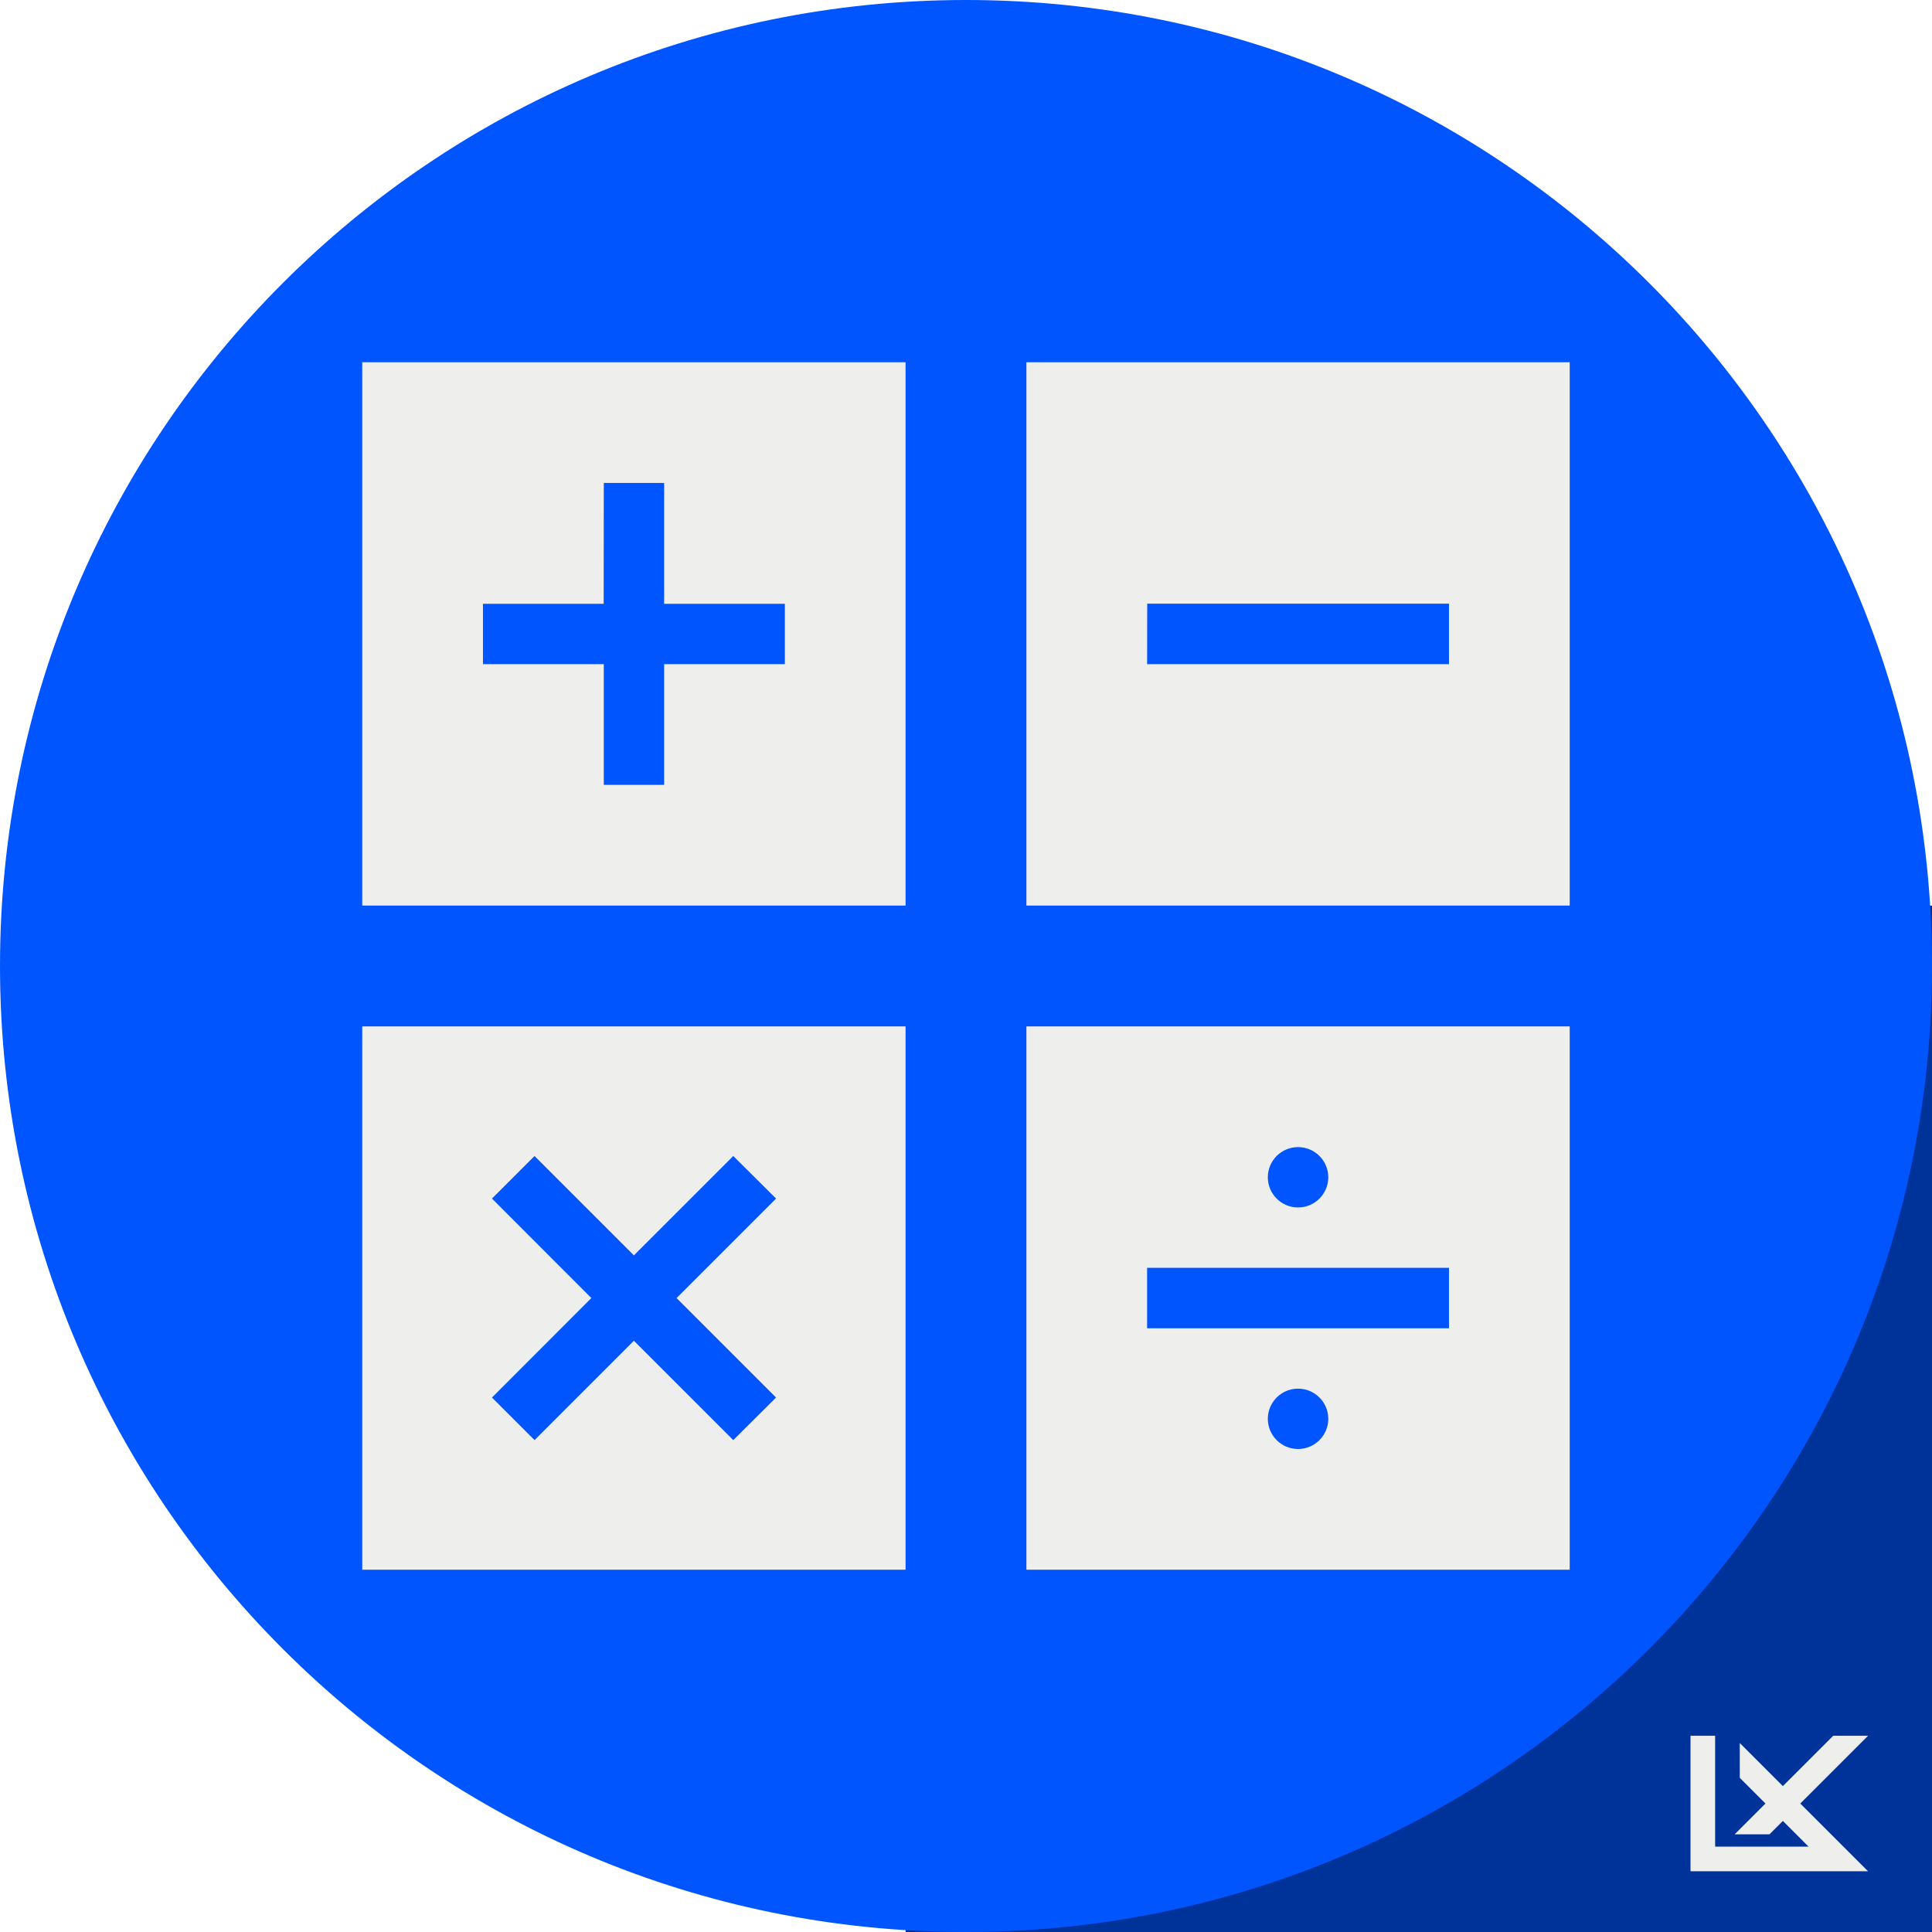
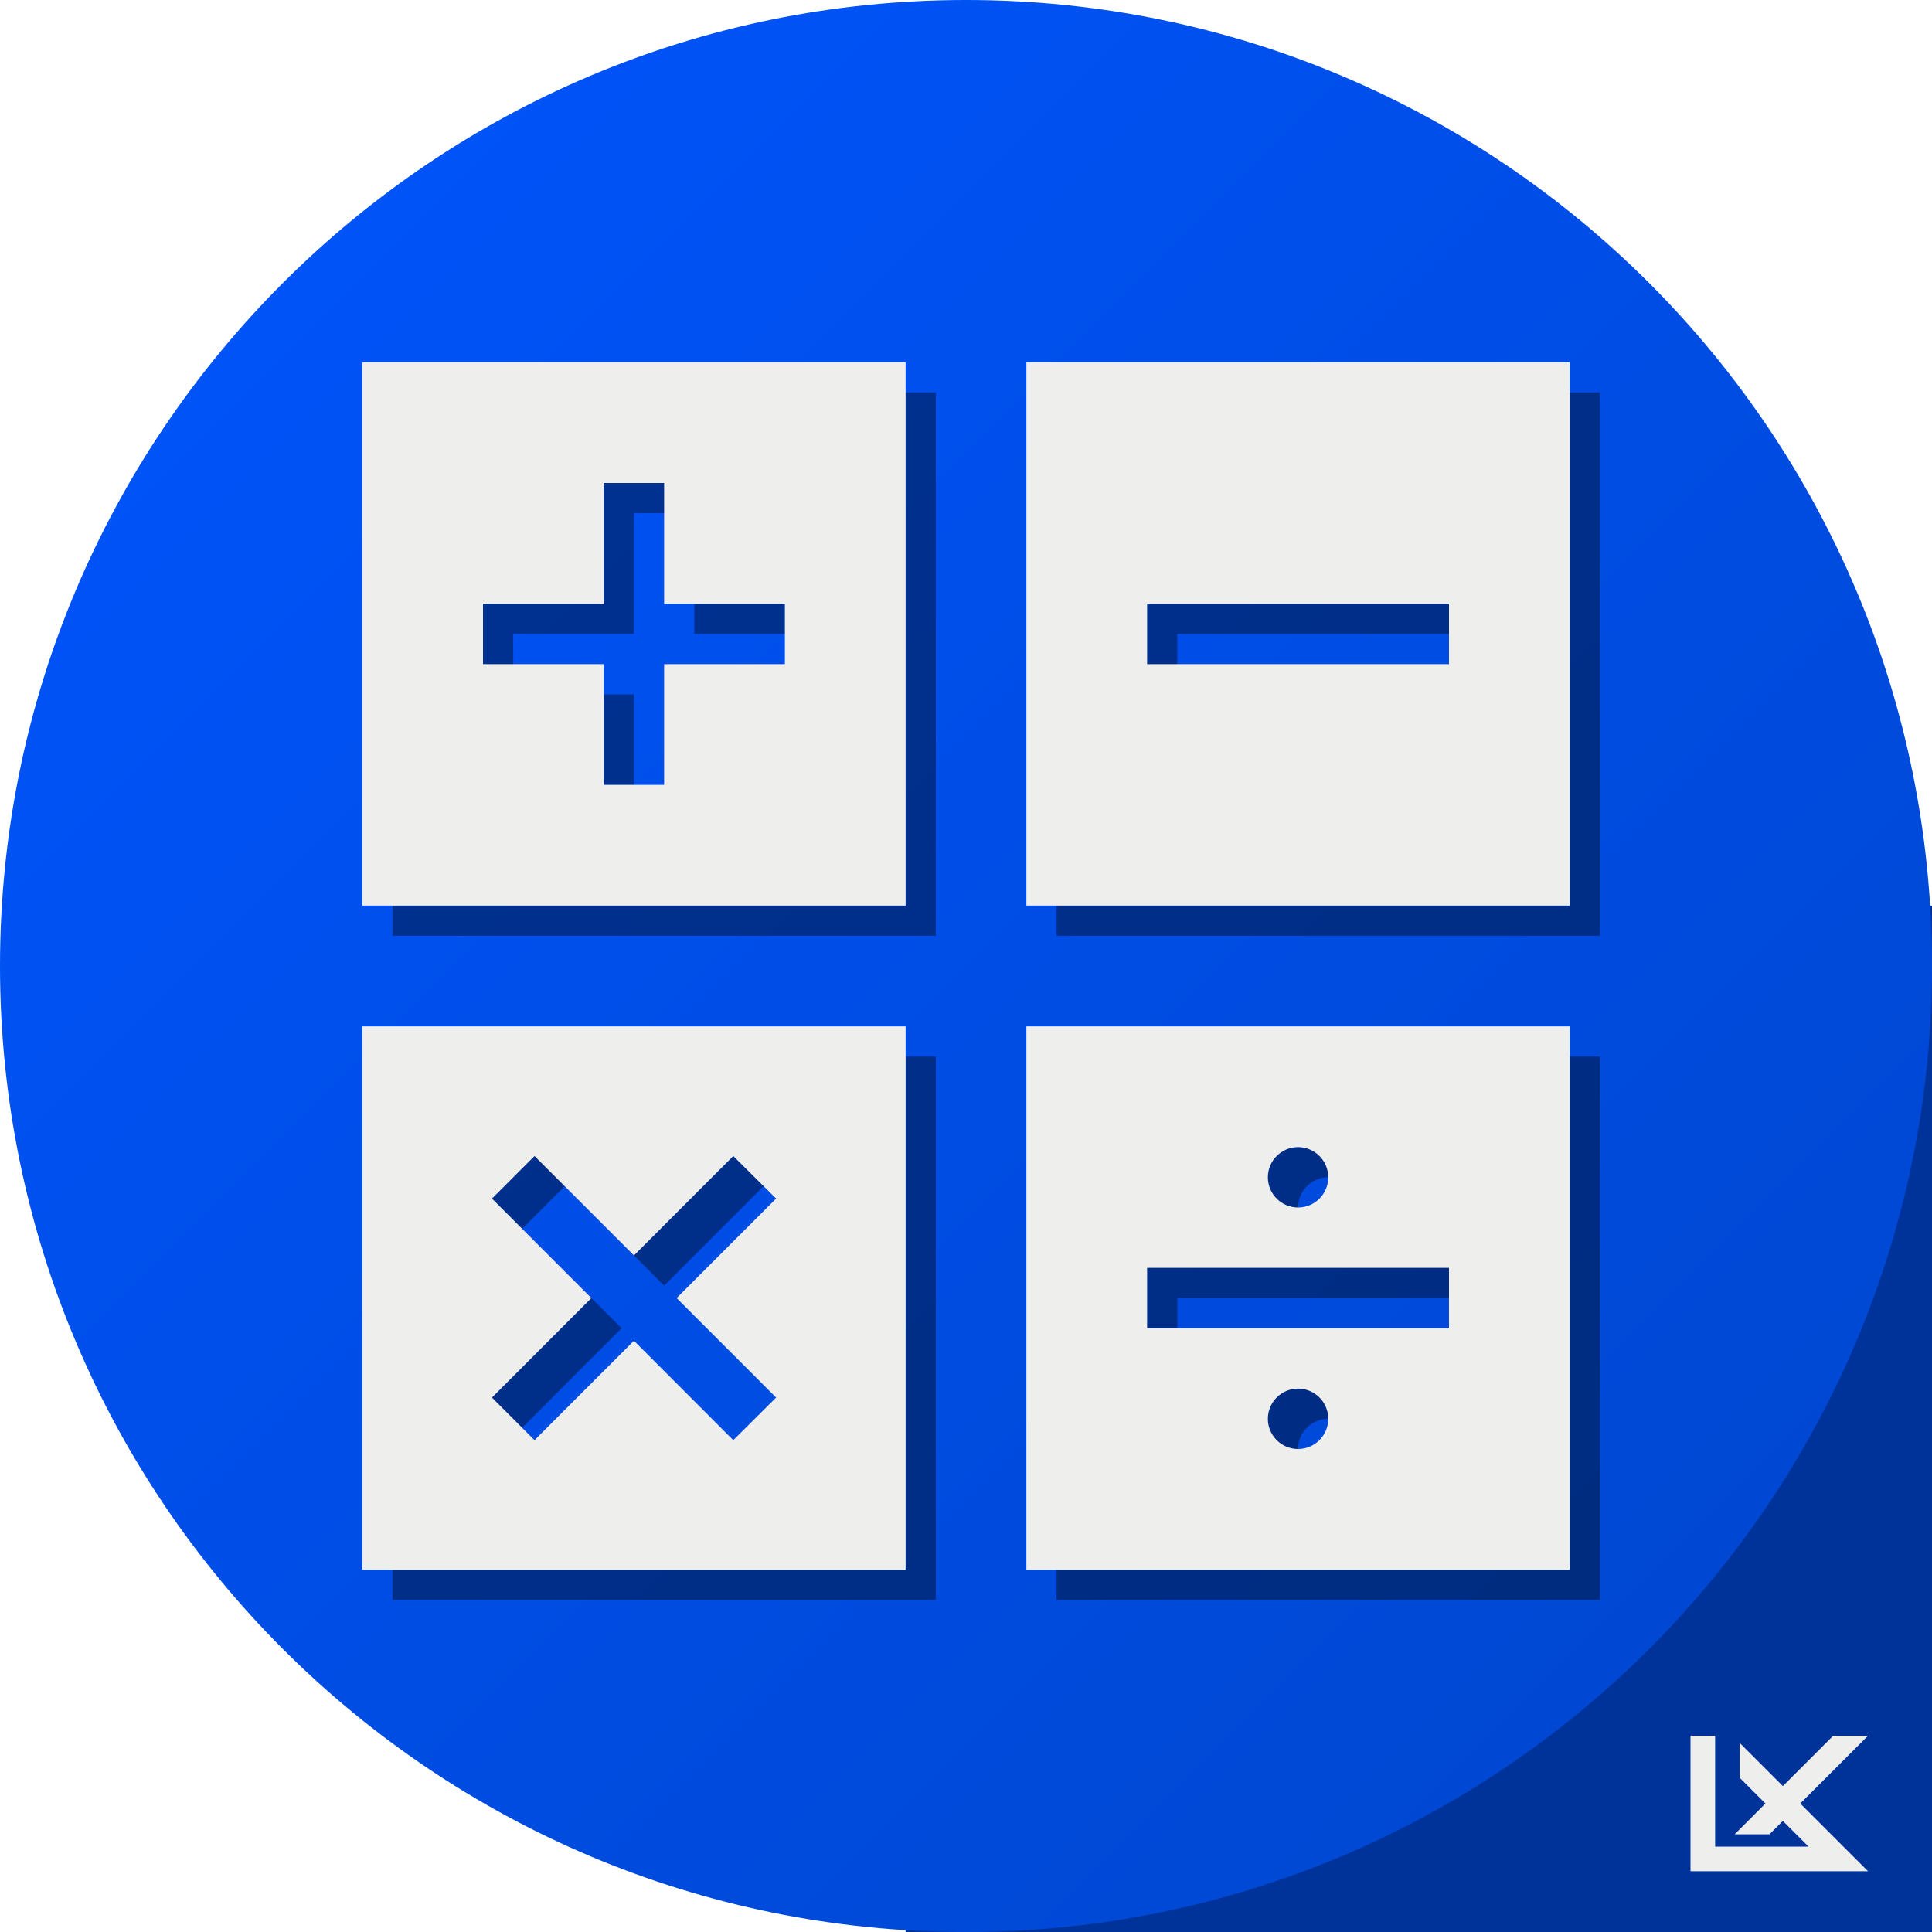
- <svg xmlns="http://www.w3.org/2000/svg" width="128" height="128" viewBox="0 0 128 128" version="1.1" id="svg5" xml:space="preserve">
+ <svg xmlns="http://www.w3.org/2000/svg" xmlns:xlink="http://www.w3.org/1999/xlink" width="128" height="128" viewBox="0 0 128 128" version="1.1" id="svg5" xml:space="preserve">
  <defs id="defs2">
+     <linearGradient id="linearGradient447">
+       <stop style="stop-color:#0055ff;stop-opacity:1;" offset="0" id="stop443" />
+       <stop style="stop-color:#0046cc;stop-opacity:1;" offset="1" id="stop445" />
+     </linearGradient>
    <clipPath id="6e9067cc-f0d6-40c6-b994-868f456b6d73">
      <rect x="0" y="0" width="3.2" height="16" id="rect6637" />
      <rect x="0" y="10" width="16" height="6" id="rect6639" />
      <rect x="5" y="0" width="11" height="16" id="rect6641" />
    </clipPath>
    <clipPath id="9de010af-6433-4b9a-892a-10e296e5c7b2">
      <rect x="0" y="2" width="16" height="8" id="rect6644" />
    </clipPath>
+     <linearGradient xlink:href="#linearGradient447" id="linearGradient449" x1="0" y1="0" x2="128" y2="128" gradientUnits="userSpaceOnUse" />
  </defs>
-   <g id="layer1">
-     <rect style="fill:#003399;fill-opacity:1;stroke-width:2.267;stroke-miterlimit:2" id="rect3973" width="68" height="68" x="60" y="60" />
-     <circle style="fill:#0055ff;fill-opacity:1;stroke-width:2.133;stroke-miterlimit:2" id="path183" cx="64" cy="64" r="64" />
-     <g id="g6665" transform="matrix(0.8159319,0,0,0.8159319,111.1841,113.3681)" style="stroke:#eeeeec;stroke-opacity:1">
-       <path fill="none" stroke="#000000" stroke-width="2" clip-path="url(#6e9067cc-f0d6-40c6-b994-868f456b6d73)" d="M 2,2 V 12 H 13 L 4,3" id="path6649" style="stroke:#eeeeec;stroke-opacity:1" />
-       <path fill="none" stroke="#000000" stroke-width="2" clip-path="url(#9de010af-6433-4b9a-892a-10e296e5c7b2)" d="M 3,13 15,1" id="path6651" style="stroke:#eeeeec;stroke-opacity:1" />
-     </g>
-     <g id="layer1-0" transform="matrix(7.559055,0,0,7.559055,24,24)" style="fill:#eeeeec;fill-opacity:1;fill-rule:nonzero">
-       <path id="rect1457" style="fill:#eeeeec;fill-opacity:1;fill-rule:nonzero;stroke-width:0.794" d="M 0,0 V 4.762 H 4.762 V 0 Z M 5.821,0 V 4.762 H 10.583 V 0 Z M 2.117,1.058 H 2.646 V 2.117 H 3.704 V 2.646 H 2.646 V 3.704 H 2.117 V 2.646 H 1.058 V 2.117 h 1.058 z m 4.763,1.058 H 9.525 V 2.646 H 6.879 Z M 0,5.821 V 10.583 H 4.762 V 5.821 Z m 5.821,0 V 10.583 H 10.583 V 5.821 Z M 8.202,6.879 A 0.265,0.265 0 0 1 8.467,7.144 0.265,0.265 0 0 1 8.202,7.408 0.265,0.265 0 0 1 7.937,7.144 0.265,0.265 0 0 1 8.202,6.879 Z M 1.51,6.957 2.381,7.828 3.252,6.957 3.627,7.33 2.755,8.202 3.627,9.074 3.252,9.447 2.381,8.576 1.51,9.447 1.137,9.074 2.008,8.202 1.137,7.33 Z M 6.879,7.937 H 9.525 V 8.467 H 6.879 Z M 8.202,8.996 A 0.265,0.265 0 0 1 8.467,9.26 0.265,0.265 0 0 1 8.202,9.525 0.265,0.265 0 0 1 7.937,9.26 0.265,0.265 0 0 1 8.202,8.996 Z" />
-     </g>
+   <rect style="fill:#003399;fill-opacity:1;stroke-width:2.267;stroke-miterlimit:2" id="rect3973" width="68" height="68" x="60" y="60" />
+   <circle style="fill:url(#linearGradient449);fill-opacity:1;stroke-width:2.133;stroke-miterlimit:2" id="path183" cx="64" cy="64" r="64" />
+   <g id="g6665" transform="matrix(0.8159319,0,0,0.8159319,111.1841,113.3681)" style="stroke:#eeeeec;stroke-opacity:1">
+     <path fill="none" stroke="#000000" stroke-width="2" clip-path="url(#6e9067cc-f0d6-40c6-b994-868f456b6d73)" d="M 2,2 V 12 H 13 L 4,3" id="path6649" style="stroke:#eeeeec;stroke-opacity:1" />
+     <path fill="none" stroke="#000000" stroke-width="2" clip-path="url(#9de010af-6433-4b9a-892a-10e296e5c7b2)" d="M 3,13 15,1" id="path6651" style="stroke:#eeeeec;stroke-opacity:1" />
  </g>
+   <path id="path7202" style="fill:#000000;fill-opacity:0.4;stroke-width:6" d="M 26,26 V 62 H 62 V 26 Z m 44,0 v 36 h 36 V 26 Z m -28,8 h 4 v 8 h 8 v 4 h -8 v 8 h -4 v -8 h -8 v -4 h 8 z m 36,8 h 20 v 4 H 78 Z M 26,70 v 36 H 62 V 70 Z m 44,0 v 36 h 36 V 70 Z m 18,8 a 2,2 0 0 1 2,2 2,2 0 0 1 -2,2 2,2 0 0 1 -2,-2 2,2 0 0 1 2,-2 z M 37.414,78.59 44,85.176 50.582,78.59 53.418,81.41 46.828,88 53.418,94.594 50.582,97.414 44,90.828 37.414,97.414 34.594,94.594 41.18,88 34.594,81.41 Z M 78,86 h 20 v 4 H 78 Z m 10,8 a 2,2 0 0 1 2,2 2,2 0 0 1 -2,2 2,2 0 0 1 -2,-2 2,2 0 0 1 2,-2 z" />
+   <path id="rect1457" style="fill:#eeeeec;fill-opacity:1;stroke-width:6" d="M 24,24 V 60 H 60 V 24 Z m 44,0 v 36 h 36 V 24 Z m -28,8 h 4 v 8 h 8 v 4 h -8 v 8 h -4 v -8 h -8 v -4 h 8 z m 36,8 h 20 v 4 H 76 Z M 24,68 v 36 H 60 V 68 Z m 44,0 v 36 h 36 V 68 Z m 18,8 a 2,2 0 0 1 2,2 2,2 0 0 1 -2,2 2,2 0 0 1 -2,-2 2,2 0 0 1 2,-2 z M 35.414,76.59 42,83.176 48.582,76.59 51.418,79.41 44.828,86 51.418,92.594 48.582,95.414 42,88.828 35.414,95.414 32.594,92.594 39.18,86 32.594,79.41 Z M 76,84 h 20 v 4 H 76 Z m 10,8 a 2,2 0 0 1 2,2 2,2 0 0 1 -2,2 2,2 0 0 1 -2,-2 2,2 0 0 1 2,-2 z" />
</svg>
